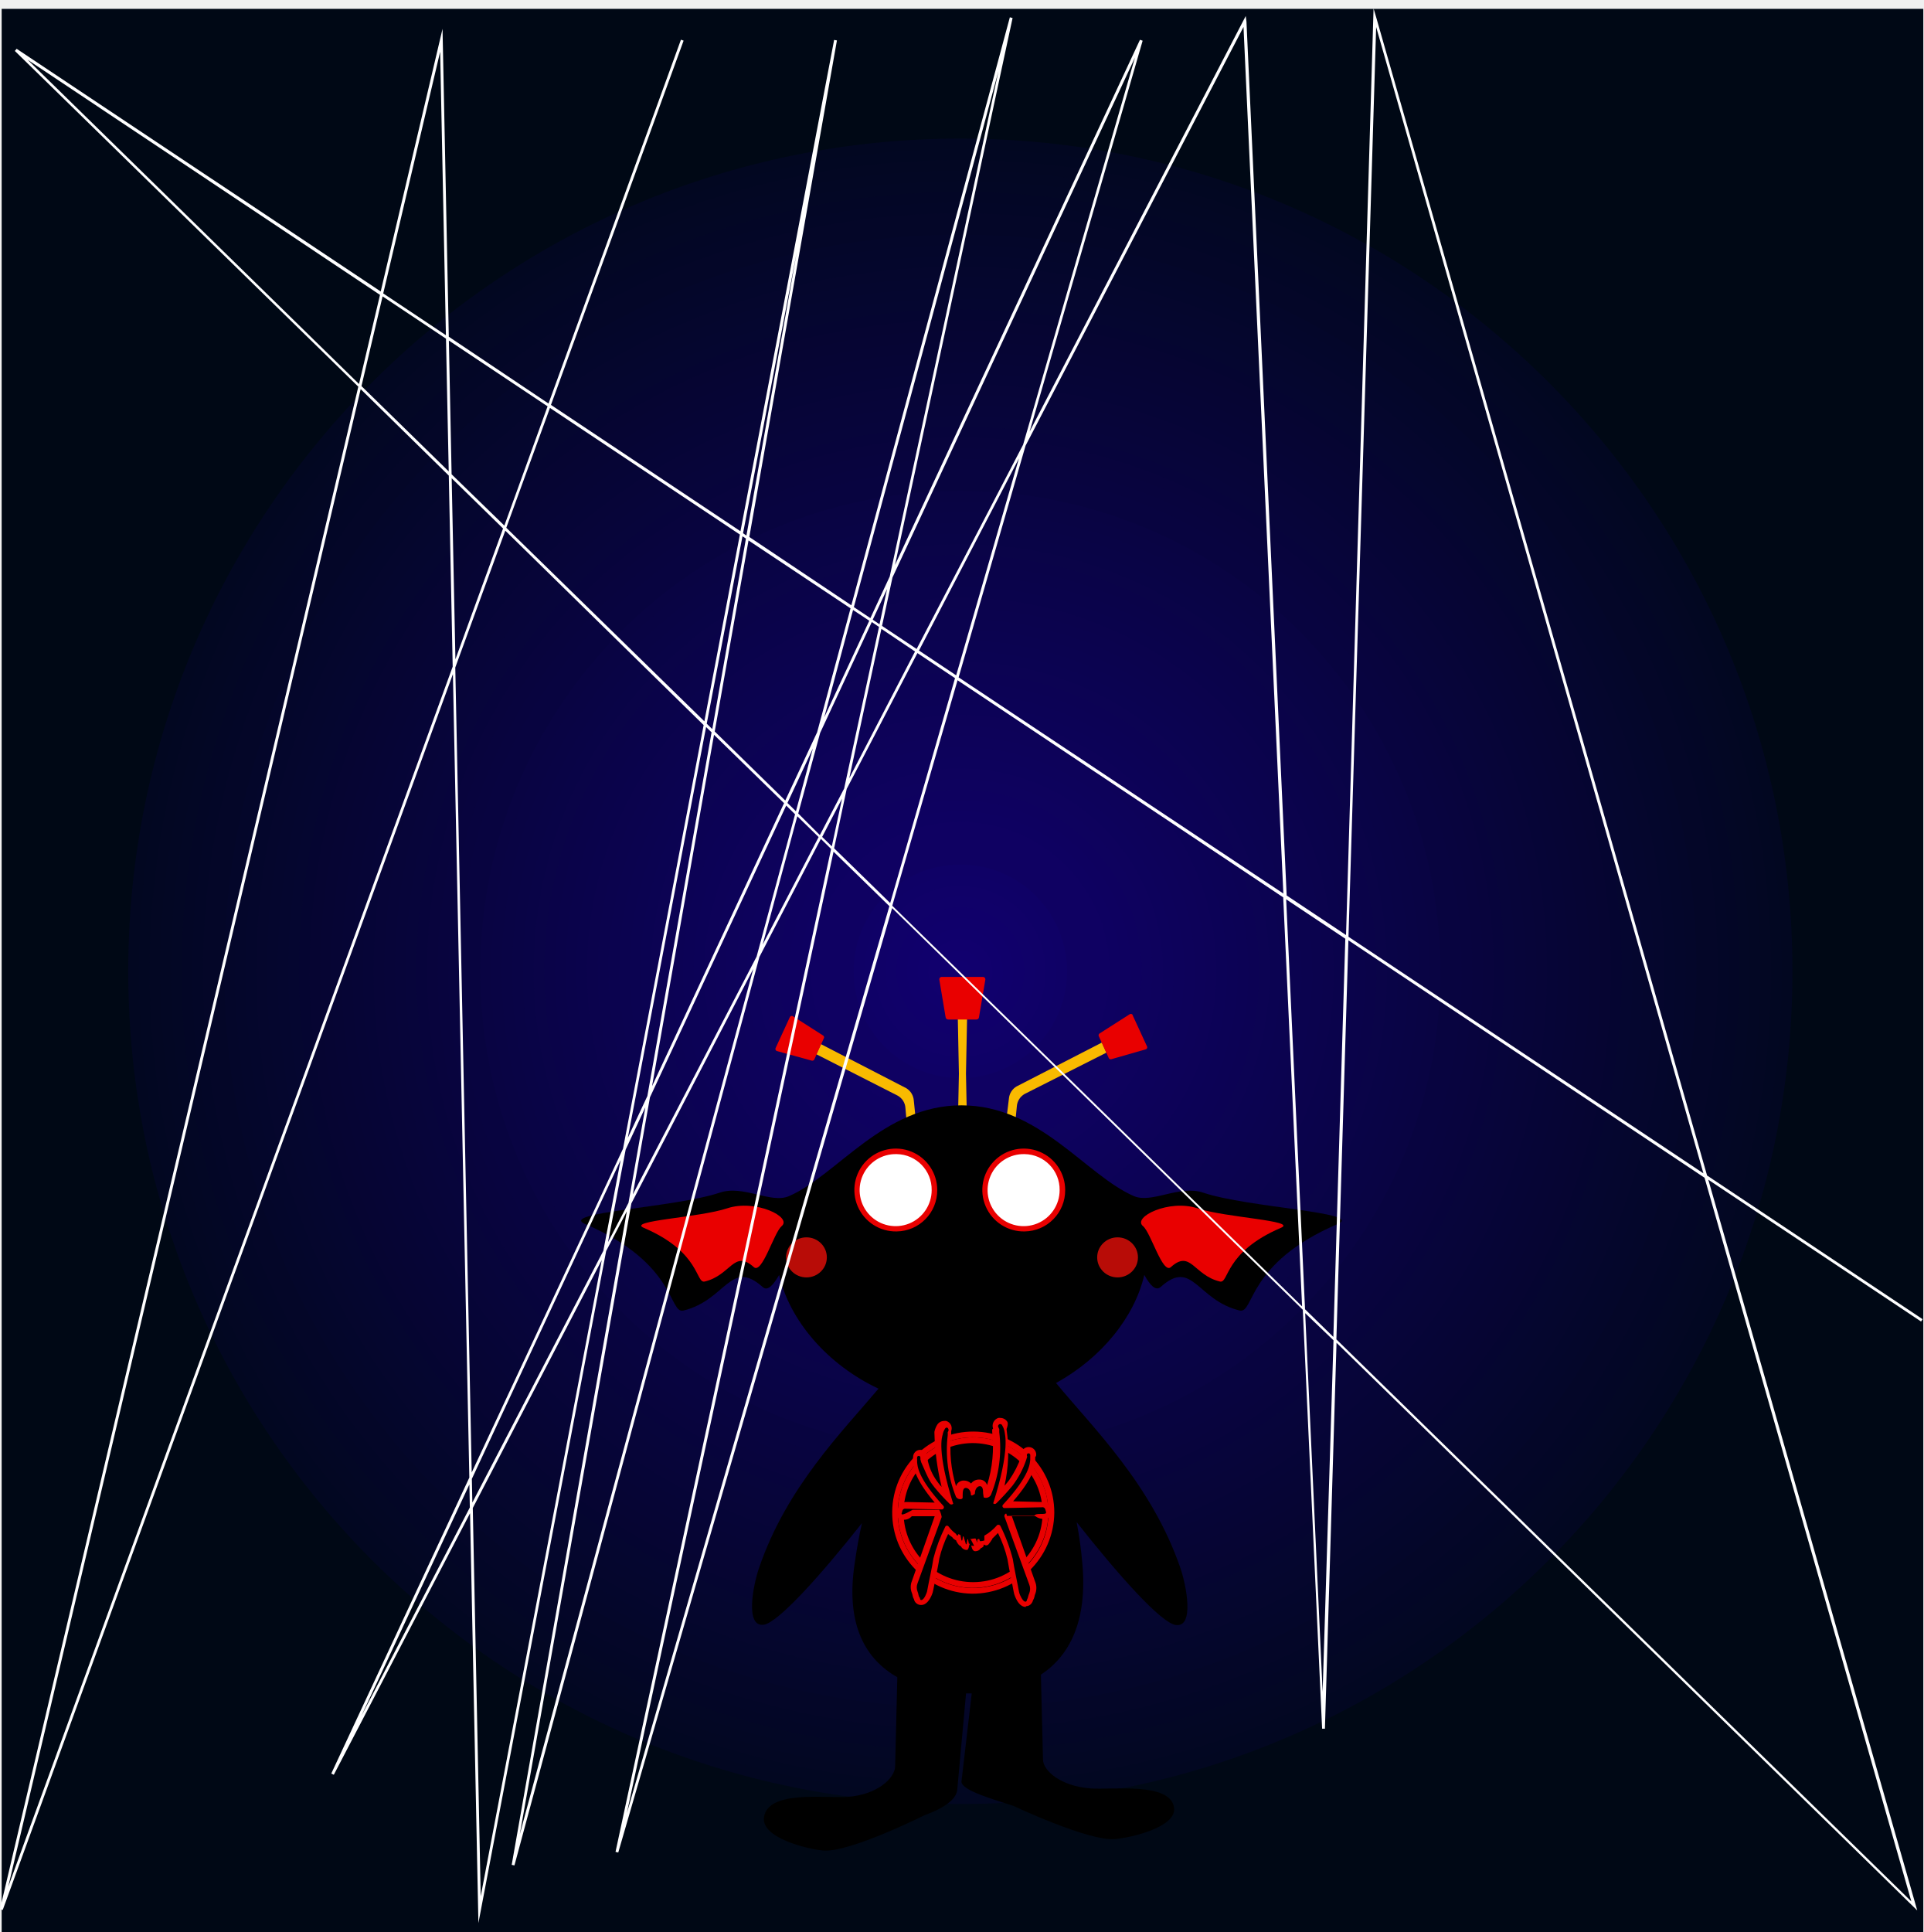
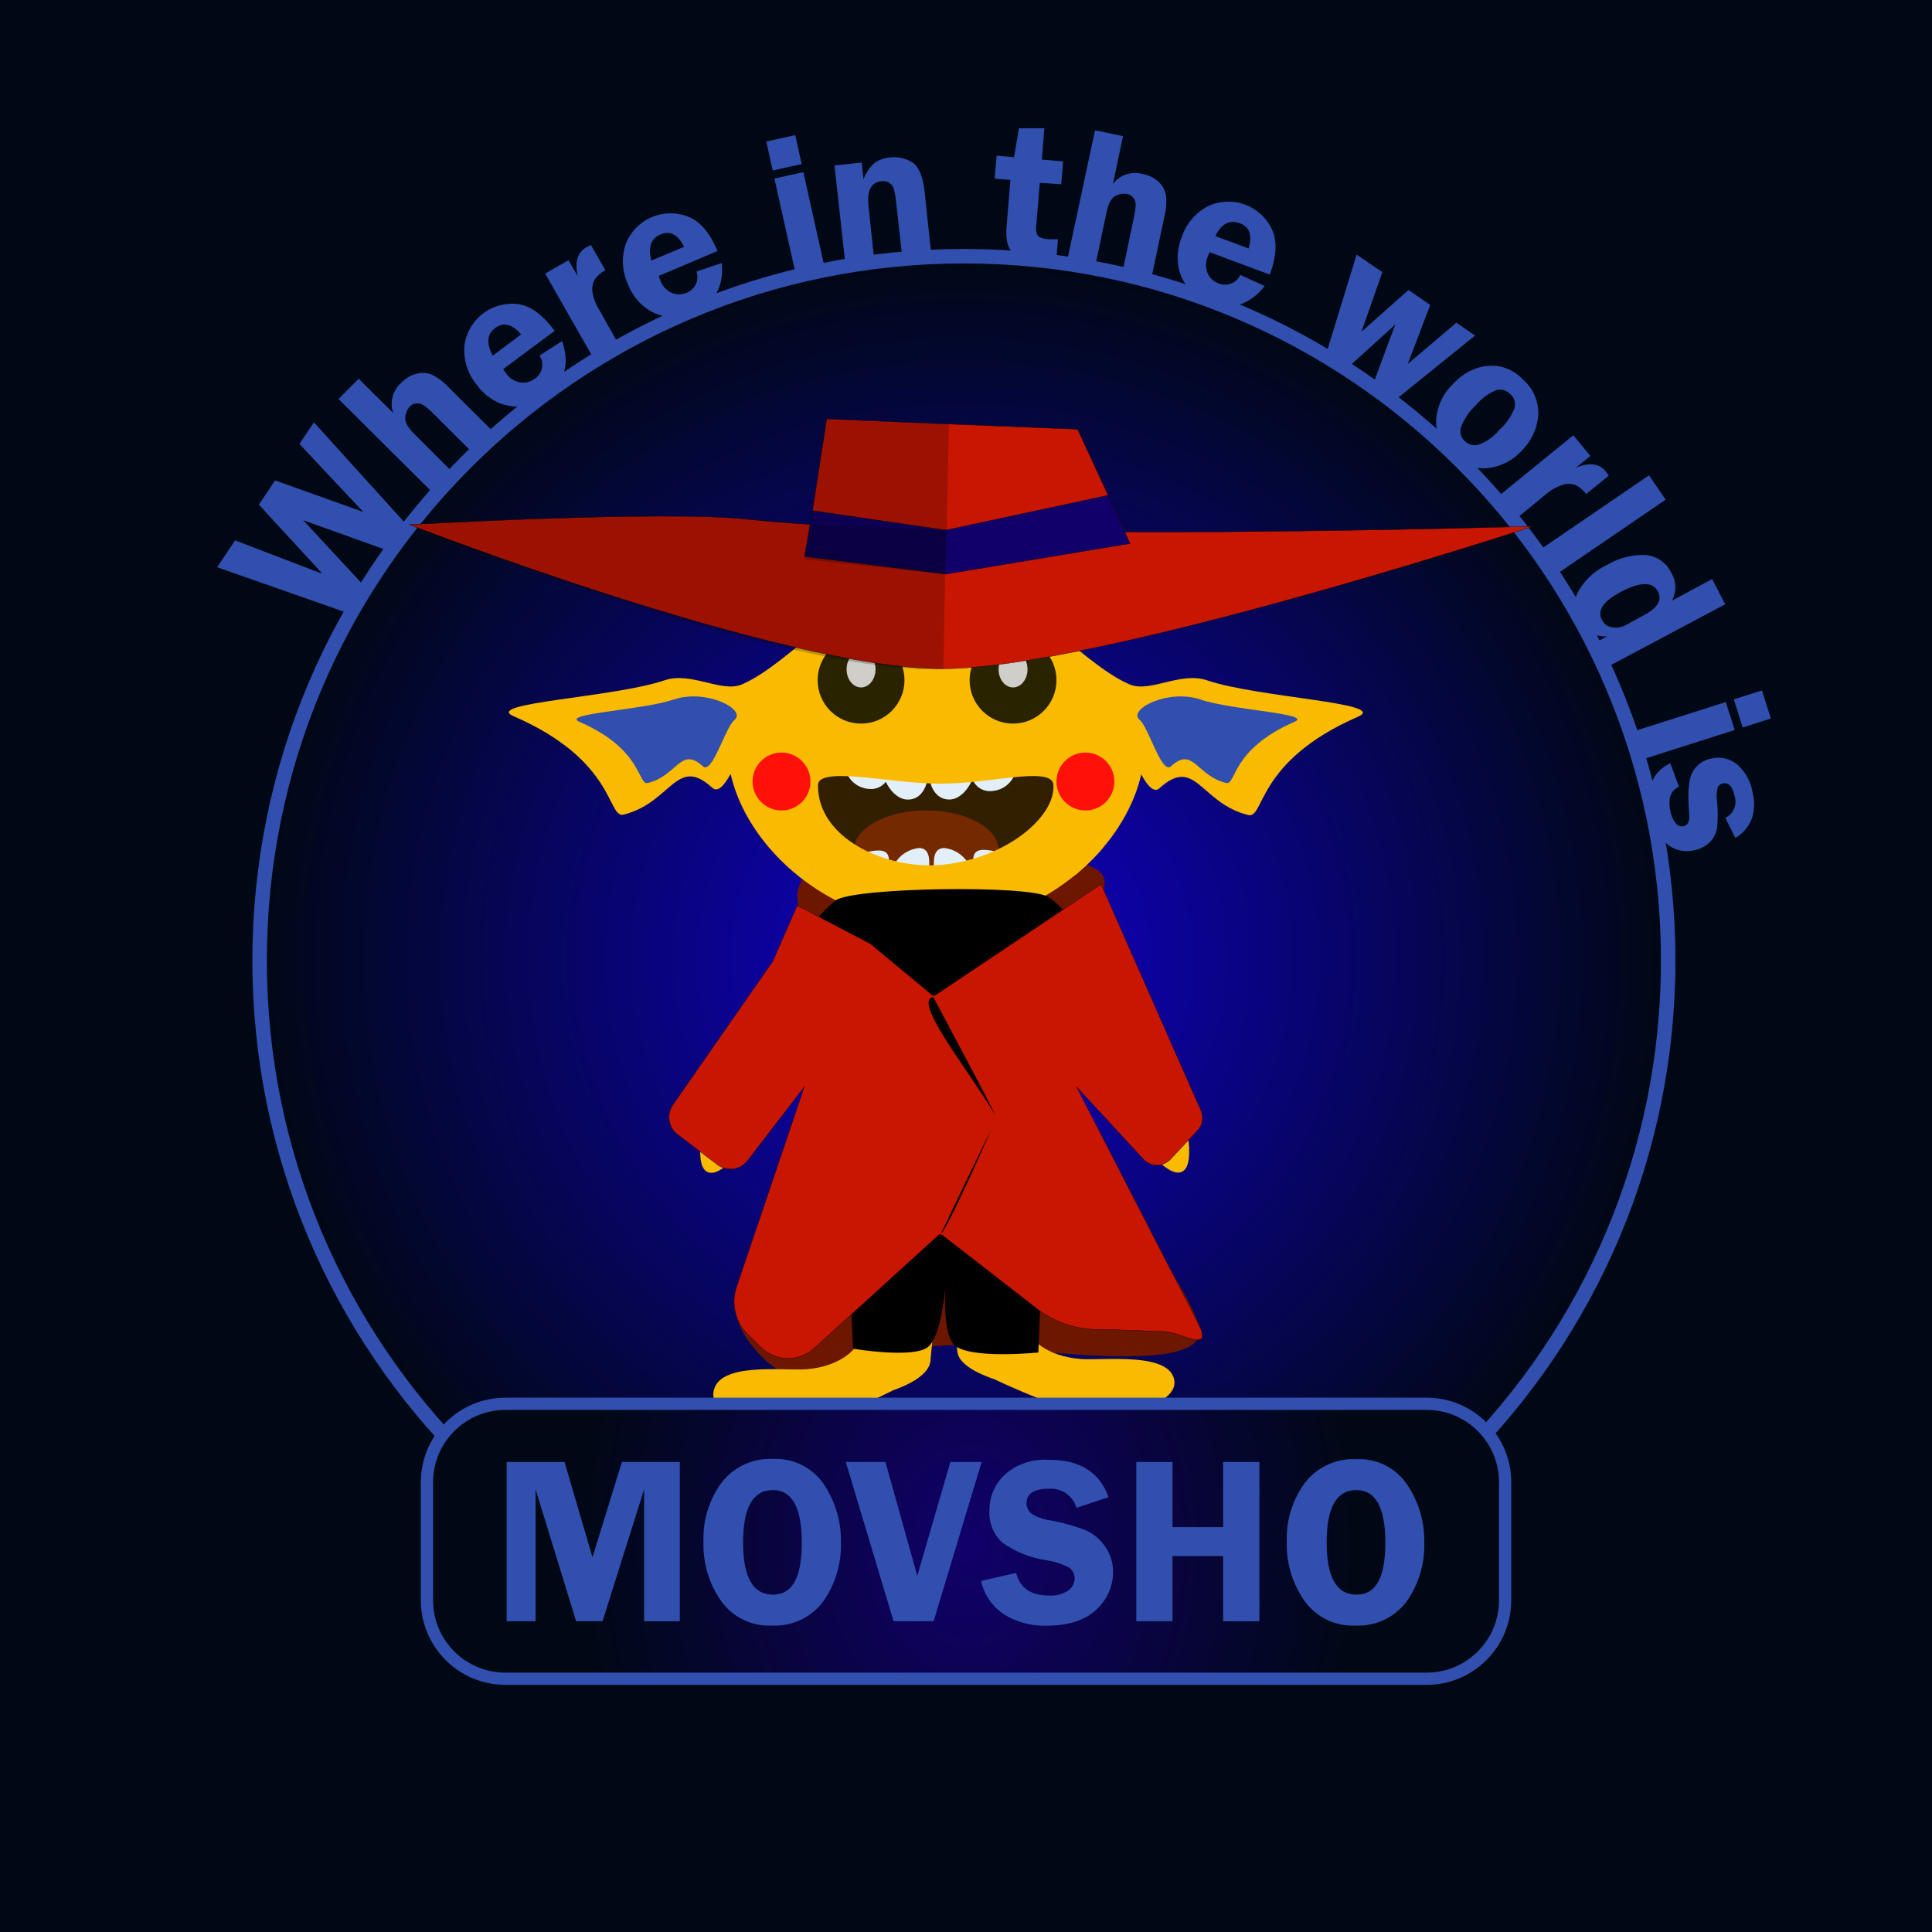
- <svg xmlns="http://www.w3.org/2000/svg" width="266.94" height="268.11" viewBox="0 0 266.94 268.11">
+ <svg xmlns="http://www.w3.org/2000/svg" width="266.94" height="266.94" viewBox="0 0 266.94 266.94">
  <defs>
-     <clipPath id="a">
-       <rect x="0.23" y="1.23" width="266.71" height="266.88" fill="none" />
+     <radialGradient id="a" cx="133.18" cy="132.71" r="97.11" gradientTransform="translate(-0.27 -0.27)" gradientUnits="userSpaceOnUse">
+       <stop offset="0" stop-color="#1100cd" />
+       <stop offset="1" stop-color="#000815" />
+     </radialGradient>
+     <clipPath id="b">
+       <path d="M166.78,94c-3.72-1.26-7.92,1.79-10.74.55-7.49-3.29-14.62-14.29-26.75-14.29s-19.26,11-26.75,14.29c-2.83,1.24-7-1.81-10.74-.55-7,2.38-25.1,3.1-20.85,4.95,14.23,6.18,12.93,14.17,15.22,13.6,6.62-1.65,7.28-8.24,12.24-3.71.77.7,1.64-.29,2.54-1.9,1.61,7.13,7.46,14.09,15.41,17.9-5.61,6.74-14.26,15.54-18.53,28.27-.87,2.57-2.23,9.31.7,8.92,2.29-.3,8.81-7.73,15.25-16-.44,2-.81,4.14-1.14,6.3-1.47,9.7,1.71,15.15,6.6,18-.09,3.84-.26,11-.32,14,0,1.88-2.78,4.48-7.44,4.85-3.27.26-12.35-1.08-12.91,3.21-.43,3.27,6.65,5,9.14,5.23,4.06.39,15.77-5.56,15.77-5.56,3.1-1.09,4.93-2.53,5.07-4L130,172.84h.88l1.4,13.93c.14,1.39,2,2.75,5.07,3.78,0,0,11.71,5.6,15.76,5.22,2.49-.23,9.57-1.87,9.15-5-.56-4-9.64-2.77-12.91-3-4.66-.34-7.39-2.79-7.43-4.57-.07-2.83-.23-9.79-.31-13.37,4.42-3,7.23-8.39,6.42-17.52a62.8,62.8,0,0,0-.91-6.5c6.49,8.34,13.1,15.89,15.4,16.19,2.94.39,1.57-6.35.71-8.92C158.79,139.85,149.52,130.85,144,124c7.06-3.94,12.18-10.39,13.68-17,.89,1.61,1.77,2.6,2.53,1.9,5-4.53,5.63,2.06,12.24,3.71,2.3.57,1-7.42,15.22-13.6C191.87,97.11,173.79,96.39,166.78,94Z" fill="#f9ba00" />
    </clipPath>
+     <clipPath id="c">
+       <path d="M146.08,108.52c.21,4.88-7.18,10.77-16.11,11.51-7.69.63-17.48-3.71-17.48-11.51,0-3.59,9.77-.77,17.48-.77S145.92,104.93,146.08,108.52Z" fill="#321f00" stroke="#f9ba00" stroke-miterlimit="10" stroke-width="1.05" />
+     </clipPath>
+     <radialGradient id="d" cx="128.37" cy="219.04" r="55.03" gradientTransform="translate(8.15 -58.03) scale(0.98 1.24)" gradientUnits="userSpaceOnUse">
+       <stop offset="0" stop-color="#11006a" />
+       <stop offset="1" stop-color="#000815" />
+     </radialGradient>
  </defs>
-   <g clip-path="url(#a)">
-     <rect x="0.23" width="266.71" height="268.11" fill="#000815" />
-     <ellipse cx="133.29" cy="134.79" rx="115.49" ry="115.56" fill="#020721" />
-     <ellipse cx="133.29" cy="134.79" rx="114.01" ry="114.08" fill="#020722" />
-     <ellipse cx="133.29" cy="134.79" rx="112.53" ry="112.59" fill="#030723" />
-     <ellipse cx="133.29" cy="134.79" rx="111.05" ry="111.11" fill="#030724" />
-     <ellipse cx="133.29" cy="134.79" rx="109.56" ry="109.63" fill="#030725" />
-     <ellipse cx="133.29" cy="134.79" rx="108.08" ry="108.15" fill="#030626" />
-     <ellipse cx="133.29" cy="134.79" rx="106.6" ry="106.67" fill="#030627" />
-     <ellipse cx="133.29" cy="134.79" rx="105.12" ry="105.19" fill="#040628" />
-     <ellipse cx="133.29" cy="134.79" rx="102.16" ry="102.22" fill="#04062a" />
-     <ellipse cx="133.29" cy="134.79" rx="100.68" ry="100.74" fill="#04062b" />
-     <ellipse cx="133.29" cy="134.79" rx="99.2" ry="99.26" fill="#04062c" />
-     <ellipse cx="133.29" cy="134.79" rx="97.72" ry="97.78" fill="#05062d" />
-     <ellipse cx="133.29" cy="134.79" rx="96.24" ry="96.3" fill="#05062e" />
-     <ellipse cx="133.29" cy="134.79" rx="94.76" ry="94.82" fill="#05062f" />
-     <ellipse cx="133.29" cy="134.79" rx="93.28" ry="93.33" fill="#050630" />
-     <ellipse cx="133.29" cy="134.79" rx="91.8" ry="91.85" fill="#050531" />
-     <ellipse cx="133.29" cy="134.79" rx="90.32" ry="90.37" fill="#060532" />
-     <ellipse cx="133.29" cy="134.79" rx="88.84" ry="88.89" fill="#060533" />
-     <ellipse cx="133.29" cy="134.79" rx="87.36" ry="87.41" fill="#060534" />
-     <ellipse cx="133.29" cy="134.79" rx="85.87" ry="85.93" fill="#060535" />
-     <ellipse cx="133.29" cy="134.79" rx="84.39" ry="84.45" fill="#060536" />
-     <ellipse cx="133.29" cy="134.79" rx="82.91" ry="82.96" fill="#060537" />
-     <ellipse cx="133.29" cy="134.79" rx="81.43" ry="81.48" fill="#070538" />
-     <ellipse cx="133.29" cy="134.79" rx="79.95" ry="80" fill="#070539" />
-     <ellipse cx="133.29" cy="134.79" rx="78.47" ry="78.52" fill="#07053a" />
-     <ellipse cx="133.29" cy="134.79" rx="76.99" ry="77.04" fill="#07053b" />
-     <ellipse cx="133.29" cy="134.79" rx="75.51" ry="75.56" fill="#07043c" />
-     <ellipse cx="133.29" cy="134.79" rx="74.03" ry="74.08" fill="#08043d" />
-     <ellipse cx="133.29" cy="134.79" rx="72.55" ry="72.59" fill="#08043e" />
-     <ellipse cx="133.29" cy="134.79" rx="71.07" ry="71.11" fill="#08043f" />
-     <ellipse cx="133.29" cy="134.79" rx="69.59" ry="69.63" fill="#080440" />
-     <ellipse cx="133.29" cy="134.79" rx="66.63" ry="66.67" fill="#090443" />
-     <ellipse cx="133.29" cy="134.79" rx="65.15" ry="65.19" fill="#090444" />
-     <ellipse cx="133.29" cy="134.79" rx="63.67" ry="63.7" fill="#090445" />
-     <ellipse cx="133.29" cy="134.79" rx="62.19" ry="62.22" fill="#090446" />
-     <ellipse cx="133.29" cy="134.79" rx="60.7" ry="60.74" fill="#090447" />
-     <ellipse cx="133.29" cy="134.79" rx="59.22" ry="59.26" fill="#0a0448" />
-     <ellipse cx="133.29" cy="134.79" rx="57.74" ry="57.78" fill="#0a0349" />
-     <ellipse cx="133.29" cy="134.79" rx="56.26" ry="56.3" fill="#0a034a" />
-     <ellipse cx="133.29" cy="134.79" rx="54.78" ry="54.82" fill="#0a034b" />
-     <ellipse cx="133.29" cy="134.79" rx="53.3" ry="53.33" fill="#0a034c" />
-     <ellipse cx="133.29" cy="134.79" rx="51.82" ry="51.85" fill="#0b034d" />
-     <ellipse cx="133.29" cy="134.79" rx="50.34" ry="50.37" fill="#0b034e" />
-     <ellipse cx="133.29" cy="134.79" rx="48.86" ry="48.89" fill="#0b034f" />
-     <ellipse cx="133.29" cy="134.79" rx="47.38" ry="47.41" fill="#0b0350" />
-     <ellipse cx="133.29" cy="134.79" rx="45.9" ry="45.93" fill="#0b0351" />
-     <ellipse cx="133.29" cy="134.79" rx="44.42" ry="44.45" fill="#0b0352" />
-     <ellipse cx="133.29" cy="134.79" rx="42.94" ry="42.96" fill="#0c0353" />
-     <ellipse cx="133.29" cy="134.79" rx="41.46" ry="41.48" fill="#0c0254" />
-     <ellipse cx="133.29" cy="134.79" rx="39.98" ry="40" fill="#0c0255" />
-     <ellipse cx="133.29" cy="134.79" rx="38.5" ry="38.52" fill="#0c0256" />
-     <ellipse cx="133.29" cy="134.79" rx="37.02" ry="37.04" fill="#0c0257" />
-     <ellipse cx="133.29" cy="134.79" rx="35.53" ry="35.56" fill="#0d0258" />
-     <ellipse cx="133.29" cy="134.79" rx="34.05" ry="34.07" fill="#0d0259" />
-     <ellipse cx="133.29" cy="134.79" rx="32.57" ry="32.59" fill="#0d025a" />
-     <ellipse cx="133.29" cy="134.79" rx="31.09" ry="31.11" fill="#0d025b" />
-     <ellipse cx="133.29" cy="134.79" rx="29.61" ry="29.63" fill="#0d025c" />
-     <ellipse cx="133.29" cy="134.79" rx="28.13" ry="28.15" fill="#0e025d" />
-     <ellipse cx="133.29" cy="134.79" rx="26.65" ry="26.67" fill="#0e025e" />
-     <ellipse cx="133.29" cy="134.79" rx="25.17" ry="25.19" fill="#0e015f" />
-     <ellipse cx="133.29" cy="134.79" rx="23.69" ry="23.7" fill="#0e0160" />
-     <ellipse cx="133.29" cy="134.79" rx="22.21" ry="22.22" fill="#0e0161" />
-     <ellipse cx="133.29" cy="134.79" rx="20.73" ry="20.74" fill="#0f0162" />
-     <ellipse cx="133.29" cy="134.79" rx="14.81" ry="14.82" fill="#0f0166" />
-     <ellipse cx="133.29" cy="134.79" rx="13.33" ry="13.33" fill="#0f0167" />
-     <ellipse cx="133.29" cy="134.79" rx="11.84" ry="11.85" fill="#100168" />
-     <ellipse cx="133.29" cy="134.79" rx="10.36" ry="10.37" fill="#100169" />
-     <ellipse cx="133.29" cy="134.79" rx="8.88" ry="8.89" fill="#10006a" />
-     <ellipse cx="133.29" cy="134.79" rx="7.4" ry="7.41" fill="#10006b" />
-     <circle cx="133.29" cy="134.79" r="5.92" fill="#10006c" />
-     <circle cx="133.29" cy="134.79" r="4.44" fill="#11006d" />
-     <circle cx="133.29" cy="134.79" r="2.96" fill="#11006e" />
-     <circle cx="133.29" cy="134.79" r="1.48" fill="#11006f" />
+   <rect width="266.94" height="266.94" fill="#f7f7f7" />
+   <rect width="266.94" height="266.94" fill="#000815" />
+   <circle cx="133.18" cy="132.71" r="97.31" stroke="#314fae" stroke-miterlimit="10" stroke-width="2" fill="url(#a)" />
+   <path d="M43.37,58.35,56.28,72.61,53.9,76.18l-12-4.3,8.62,9.31-2.37,3.55L30,78.37l2.48-3.71,10.9,4.18.58.21.56.19-8.75-9.51L38,66.37,50.2,70.74c-.16-.18-.44-.48-.83-.88l-8-8.52Z" fill="#314fae" />
+   <path d="M49.56,52.33l4.77,4.74a3.87,3.87,0,0,1,1.1-4.17,4.42,4.42,0,0,1,2.11-1.26,3.36,3.36,0,0,1,2.09.11,7.69,7.69,0,0,1,2.28,1.69l6.46,6.43L65.5,62.76,60,57.27A10.21,10.21,0,0,0,58.54,56a1.53,1.53,0,0,0-1-.26,1.38,1.38,0,0,0-.93.44A2.41,2.41,0,0,0,56,57.67c-.08.64.35,1.41,1.27,2.32l5.52,5.5L60,68.29,46.77,55.13Z" fill="#314fae" />
+   <path d="M76.64,45.71,69.52,51l.37.53a2.93,2.93,0,0,0,2,1.31,2.61,2.61,0,0,0,2-.52,2.31,2.31,0,0,0,.66-3.2l3.12-2q1.62,4.76-2.17,7.59a6.91,6.91,0,0,1-3.3,1.43,6.61,6.61,0,0,1-3.35-.51,7.42,7.42,0,0,1-3-2.49,7.52,7.52,0,0,1-1.68-5.39,6.64,6.64,0,0,1,7.46-5.73Q74.19,42.41,76.64,45.71Zm-8.55,3.43L72,46.2q-1.86-2.16-3.58-.88T68.09,49.14Z" fill="#314fae" />
+   <path d="M85.6,47.8l-3.43,2-6.85-12,3.23-1.85,1.28,2.23c-.45-1.94-.06-3.27,1.16-4q.27-.15.66-.33l2,3.49a4,4,0,0,0-1.49,1.29,2.81,2.81,0,0,0-.3,1.75,6.76,6.76,0,0,0,1,2.54Z" fill="#314fae" />
+   <path d="M99.14,34.68,91,38.13c.08.23.16.43.23.59a2.9,2.9,0,0,0,1.59,1.75,2.65,2.65,0,0,0,2,0,2.32,2.32,0,0,0,1.41-2.95l3.5-1.18q.44,5-3.92,6.84a7.05,7.05,0,0,1-3.55.6,6.55,6.55,0,0,1-3.13-1.3,7.34,7.34,0,0,1-2.34-3.14,7.52,7.52,0,0,1-.33-5.63,6.64,6.64,0,0,1,8.61-3.78Q97.54,30.89,99.14,34.68ZM90,36l4.52-1.9q-1.28-2.55-3.26-1.71T90,36Z" fill="#314fae" />
+   <path d="M109.88,18.67l.88,4-4,.88-.88-4ZM111,23.78l3,13.48-4,.88-3-13.47Z" fill="#314fae" />
+   <path d="M128.69,35.31l-4,.44L123.82,28a11,11,0,0,0-.31-1.9,1.57,1.57,0,0,0-1.72-1.07c-1.43.15-2,1.28-1.8,3.38l.82,7.71-4,.43L115.3,22.86l3.76-.4.25,2.32a5.32,5.32,0,0,1,1.62-2.33,4.14,4.14,0,0,1,1.92-.68,4.68,4.68,0,0,1,3.27.71c.87.62,1.41,2,1.63,4Z" fill="#314fae" />
+   <path d="M143.67,25.26l-.49,5.82a2.28,2.28,0,0,0,.21,1.48c.19.26.69.43,1.5.5.37,0,.8,0,1.29,0l-.25,3a18.28,18.28,0,0,1-2.57.09,5.37,5.37,0,0,1-3.52-1.28c-.65-.71-.91-1.91-.76-3.61l.53-6.4-2.18-.19.27-3.16,2.41.21.67-4,3.52,0-.36,4.33,2.95.25-.26,3.16Z" fill="#314fae" />
+   <path d="M155.16,18.81l-1.38,6.58a3.87,3.87,0,0,1,4.1-1.35,4.44,4.44,0,0,1,2.21,1.09,3.36,3.36,0,0,1,1,1.81,7.65,7.65,0,0,1-.18,2.83l-1.88,8.92-4-.83,1.6-7.63a11.25,11.25,0,0,0,.29-1.89,1.64,1.64,0,0,0-.31-1,1.42,1.42,0,0,0-.88-.54,2.51,2.51,0,0,0-1.61.27c-.57.29-1,1.07-1.25,2.34l-1.6,7.62-3.87-.81L151.3,18Z" fill="#314fae" />
+   <path d="M175.44,37.94l-8.33-3.1-.24.6a3,3,0,0,0,0,2.36,2.64,2.64,0,0,0,1.5,1.36,2.32,2.32,0,0,0,3-1.18l3.37,1.54q-3.12,3.94-7.55,2.3a7,7,0,0,1-3-2,6.54,6.54,0,0,1-1.39-3.09,7.46,7.46,0,0,1,.45-3.89,7.5,7.5,0,0,1,3.61-4.33,6.65,6.65,0,0,1,8.87,3.15C176.49,33.27,176.39,35.37,175.44,37.94Zm-7.52-5.32,4.6,1.71q.81-2.73-1.2-3.48C169.89,30.32,168.75,30.91,167.92,32.62Z" fill="#314fae" />
+   <path d="M203.81,46.36l-11.22,9.06-3-2,3.19-8.58L186,51,183.2,49l4.24-13.82L191,37.6l-2.89,8.24,6.5-5.78,3,2.08-3.11,8.15,6.72-5.7Z" fill="#314fae" />
+   <path d="M210.43,52.44a6.16,6.16,0,0,1,2.11,4.9,7.71,7.71,0,0,1-2.31,4.95,7.36,7.36,0,0,1-4.87,2.4,6.23,6.23,0,0,1-4.93-1.92,6,6,0,0,1-2-4.73,7.59,7.59,0,0,1,2.34-5,7.92,7.92,0,0,1,3.17-2.14,6.63,6.63,0,0,1,3.3-.27A6.19,6.19,0,0,1,210.43,52.44Zm-1.77,2a2,2,0,0,0-1.88-.56,7.34,7.34,0,0,0-2.9,2.15,8.05,8.05,0,0,0-2,2.92,1.85,1.85,0,0,0,.51,2,2,2,0,0,0,1.84.51,6.46,6.46,0,0,0,2.87-2,8,8,0,0,0,2.15-3.05A1.88,1.88,0,0,0,208.66,54.43Z" fill="#314fae" />
+   <path d="M209.17,71.92l-2.49-3.07,10.7-8.71L219.74,63l-2,1.62q2.76-1.14,4.1.5c.13.16.27.36.44.6l-3.12,2.54A4,4,0,0,0,217.65,67a2.72,2.72,0,0,0-1.77,0,6.67,6.67,0,0,0-2.35,1.35Z" fill="#314fae" />
+   <path d="M212.43,76.2l15.41-10.53,2.3,3.37L214.73,79.56Z" fill="#314fae" />
+   <path d="M238.37,83.49,221.9,92.25l-1.77-3.32,1.91-1a4.25,4.25,0,0,1-3.95-2.21,4.19,4.19,0,0,1,0-4.06,8.86,8.86,0,0,1,3.94-3.6,9.57,9.57,0,0,1,5.38-1.37,4.34,4.34,0,0,1,3.52,2.47A3.87,3.87,0,0,1,231,83l5.57-3ZM227.13,85q2.87-1.53,1.94-3.28c-.74-1.38-2.46-1.36-5.16.08-2.41,1.28-3.26,2.57-2.57,3.87a1.91,1.91,0,0,0,1.35,1,3.09,3.09,0,0,0,2.16-.42Z" fill="#314fae" />
+   <path d="M239.68,100.86l-13.16,4.2-1.23-3.88L238.44,97Zm5-1.59-3.89,1.24-1.23-3.88,3.88-1.24Z" fill="#314fae" />
+   <path d="M239.77,115.78,238.39,113a2.48,2.48,0,0,0,1.28-3c-.28-1.34-.83-1.92-1.64-1.75a1,1,0,0,0-.7.53,4.86,4.86,0,0,0-.08,2,18.17,18.17,0,0,1,0,3.57,3.62,3.62,0,0,1-1,2,4.21,4.21,0,0,1-2.21,1.14,4.29,4.29,0,0,1-3.73-.88,6.94,6.94,0,0,1-2.24-4.16q-1.08-5.16,2.71-7l1.2,3.25c-1.16.53-1.55,1.66-1.19,3.38a3.63,3.63,0,0,0,.7,1.6,1.11,1.11,0,0,0,1.1.48c.63-.13.89-.71.8-1.75q-.36-4.2.44-5.71a3.7,3.7,0,0,1,2.69-1.91,4.07,4.07,0,0,1,3.5.83,6.49,6.49,0,0,1,2.14,3.94,6.3,6.3,0,0,1-.13,3.6A5.32,5.32,0,0,1,239.77,115.78Z" fill="#314fae" />
+   <path d="M147.77,145.84c0,12.83,14.95,28.46,17.84,37.14,2.61,7.81-25.45,2.89-33.76,2.89-7.17,0-13,2.9-23.15,3.86-1.42.14-8.89-6.08-6.75-11.57,6.75-17.37,13.51-17.37,14-34.25.32-11.4-8.73-18.23-4.82-22.66,1.71-2,29.26-4.66,37.13-2.41C158.38,121.73,147.77,123.34,147.77,145.84Z" fill="#6d1600" />
+   <path d="M166.78,94c-3.72-1.26-7.92,1.79-10.74.55-7.49-3.29-14.62-14.29-26.75-14.29s-19.26,11-26.75,14.29c-2.83,1.24-7-1.81-10.74-.55-7,2.38-25.1,3.1-20.85,4.95,14.23,6.18,12.93,14.17,15.22,13.6,6.62-1.65,7.28-8.24,12.24-3.71.77.7,1.64-.29,2.54-1.9,1.61,7.13,7.46,14.09,15.41,17.9-5.61,6.74-14.26,15.54-18.53,28.27-.87,2.57-2.23,9.31.7,8.92,2.29-.3,8.81-7.73,15.25-16-.44,2-.81,4.14-1.14,6.3-1.47,9.7,1.71,15.15,6.6,18-.09,3.84-.26,11-.32,14,0,1.88-2.78,4.48-7.44,4.85-3.27.26-12.35-1.08-12.91,3.21-.43,3.27,6.65,5,9.14,5.23,4.06.39,15.77-5.56,15.77-5.56,3.1-1.09,4.93-2.53,5.07-4L130,172.84h.88l1.4,13.93c.14,1.39,2,2.75,5.07,3.78,0,0,11.71,5.6,15.76,5.22,2.49-.23,9.57-1.87,9.15-5-.56-4-9.64-2.77-12.91-3-4.66-.34-7.39-2.79-7.43-4.57-.07-2.83-.23-9.79-.31-13.37,4.42-3,7.23-8.39,6.42-17.52a62.8,62.8,0,0,0-.91-6.5c6.49,8.34,13.1,15.89,15.4,16.19,2.94.39,1.57-6.35.71-8.92C158.79,139.85,149.52,130.85,144,124c7.06-3.94,12.18-10.39,13.68-17,.89,1.61,1.77,2.6,2.53,1.9,5-4.53,5.63,2.06,12.24,3.71,2.3.57,1-7.42,15.22-13.6C191.87,97.11,173.79,96.39,166.78,94Z" fill="#f9ba00" />
+   <g clip-path="url(#b)">
+     <path d="M126.62,83,150,168a1.5,1.5,0,0,0,2.94-.41L152.23,108c0-1.92-3.17-1.91-3.26,0l-2.6,54h3.26l2.9-65.17c.12-2.71-6.45-1.58-1.26,3.35l-2.22,58.12c-6.3,5.25.45,6.46.58,3.7l2.6-54H149l.74,58.65,3.2-.4-23.14-84c-.51-1.86-3.66-1.07-3.15.79Z" fill="#f9ba00" />
  </g>
-   <path d="M125.93,156.8l-.26-3a2.11,2.11,0,0,0-1.07-1.75l-11.3-5.75.62-1.41L125.76,151a2.18,2.18,0,0,1,1.07,1.73l.39,3.81Z" fill="#f9ba00" />
-   <polygon points="134.24 157.22 132.92 157.22 133.09 149 132.92 140.49 134.24 140.49 134.07 149 134.24 157.22" fill="#f9ba00" />
-   <path d="M140.8,156.9l.33-3.37a2.15,2.15,0,0,1,1.07-1.71l11.36-5.74-.63-1.4-11.84,6.09a2.18,2.18,0,0,0-1.06,1.68l-.5,4.1Z" fill="#f9ba00" />
-   <path d="M135.53,141.48h-3.92a.36.36,0,0,1-.36-.28l-.88-5.26a.33.33,0,0,1,.28-.37h5.76a.33.33,0,0,1,.35.31v.06l-.89,5.26A.35.35,0,0,1,135.53,141.48Z" fill="#e90000" />
-   <path d="M153.87,146.79l-1.37-3a.3.3,0,0,1,.11-.37l4.18-2.67a.3.3,0,0,1,.41.08l0,.05,2,4.34a.29.29,0,0,1-.15.39h0L154.21,147A.3.3,0,0,1,153.87,146.79Z" fill="#e90000" />
-   <path d="M113,147.07l1.35-3a.28.28,0,0,0-.11-.37l-4.18-2.67a.31.31,0,0,0-.42.09s0,0,0,0l-2,4.34a.31.31,0,0,0,.16.39h0l4.8,1.32A.34.34,0,0,0,113,147.07Z" fill="#e90000" />
-   <path d="M167,165.51c-3.33-1.12-7.11,1.55-9.62.48-6.7-2.9-13.08-12.6-23.94-12.6s-17.24,9.7-23.93,12.6c-2.54,1.1-6.32-1.6-9.62-.48-6.27,2.1-22.46,2.73-18.66,4.36,12.73,5.44,11.57,12.5,13.63,12,5.92-1.45,6.51-7.27,11-3.26.68.61,1.47-.27,2.28-1.68,1.43,6.28,6.67,12.44,13.79,15.78-5,5.94-12.78,13.7-16.58,24.88-.79,2.28-2,8.22.64,7.88,2-.27,7.89-6.83,13.64-14.1-.4,1.78-.73,3.64-1,5.55-1.32,8.55,1.52,13.35,5.91,15.83-.08,3.38-.23,9.72-.3,12.33,0,1.66-2.47,4-6.65,4.28-2.93.22-11-1-11.56,2.83-.38,2.88,6,4.4,8.19,4.61,3.63.35,14.1-4.9,14.1-4.9,2.78-1,4.42-2.23,4.54-3.53L134.08,235h.79l-1.43,12.28c.12,1.22,4.45,2.42,7.22,3.33,0,0,10.47,4.94,14.11,4.61,2.23-.21,8.56-1.65,8.18-4.37-.5-3.57-8.62-2.45-11.55-2.66-4.16-.3-6.61-2.45-6.64-4-.07-2.49-.21-8.62-.29-11.79,3.95-2.6,6.48-7.39,5.75-15.44a55.19,55.19,0,0,0-.79-5.73c5.8,7.35,11.71,14,13.77,14.28,2.63.34,1.42-5.6.64-7.88-4-11.66-12.28-19.63-17.27-25.71,6.32-3.47,10.91-9.17,12.25-15,.78,1.41,1.57,2.29,2.27,1.68,4.44-4,5,1.81,10.95,3.26,2.06.51.89-6.54,13.62-12C189.44,168.24,173.25,167.61,167,165.51Z" />
-   <path d="M104.62,175.84c-2.77-2.49-3.16,1.13-6.81,2-1.28.31-.55-4.07-8.46-7.45-2.37-1,7.69-1.41,11.59-2.71s9.08,1.22,7.54,2.48C107.39,171.1,105.78,176.87,104.62,175.84Z" fill="#e90000" />
-   <path d="M162.51,175.84c2.76-2.49,3.16,1.13,6.8,2,1.28.31.56-4.07,8.47-7.45,2.36-1-7.69-1.41-11.59-2.71s-9.09,1.22-7.54,2.48C159.75,171.1,161.36,176.87,162.51,175.84Z" fill="#e90000" />
-   <ellipse cx="124.45" cy="165.15" rx="5.25" ry="5.37" fill="#fff" />
-   <path d="M124.45,170.89a5.75,5.75,0,1,1,5.63-5.74A5.7,5.7,0,0,1,124.45,170.89Zm0-10.73a5,5,0,1,0,4.86,5A4.93,4.93,0,0,0,124.45,160.16Z" fill="#e90000" />
-   <ellipse cx="142.21" cy="165.15" rx="5.25" ry="5.37" fill="#fff" />
-   <path d="M142.21,170.89a5.75,5.75,0,1,1,5.63-5.74A5.7,5.7,0,0,1,142.21,170.89Zm0-10.73a5,5,0,1,0,4.86,5A4.93,4.93,0,0,0,142.21,160.16Z" fill="#e90000" />
-   <g opacity="0.72">
-     <ellipse cx="111.93" cy="174.49" rx="2.83" ry="2.78" fill="#ff110a" />
-     <ellipse cx="155.11" cy="174.49" rx="2.83" ry="2.78" fill="#ff110a" />
+   <path d="M97.12,105.88c-3.09-2.82-3.5,1.28-7.61,2.3-1.42.36-.62-4.6-9.45-8.45-2.64-1.14,8.59-1.59,13-3.07,4.52-1.54,10.15,1.38,8.42,2.82C100.2,100.5,98.41,107.06,97.12,105.88Z" fill="#314fae" />
+   <path d="M161.79,105.88c3.08-2.82,3.5,1.28,7.61,2.3,1.42.36.61-4.6,9.45-8.45,2.64-1.14-8.6-1.59-12.95-3.07-4.52-1.54-10.16,1.38-8.42,2.82C158.71,100.5,160.5,107.06,161.79,105.88Z" fill="#314fae" />
+   <path d="M145,151.61c0-9.83-6.38-23.23-14.49-23.23s-14.85,13.4-14.85,23.23,6.57,17.8,14.67,17.8S145,161.44,145,151.61Z" fill="#314fae" />
+   <path d="M146.08,108.52c.21,4.88-7.18,10.77-16.11,11.51-7.69.63-17.48-3.71-17.48-11.51,0-3.59,9.77-.77,17.48-.77S145.92,104.93,146.08,108.52Z" fill="#321f00" />
+   <g clip-path="url(#c)">
+     <ellipse cx="127.97" cy="117.47" rx="10" ry="5.5" fill="#742900" />
+     <path d="M122.91,106.44a2.55,2.55,0,0,1-2.77,2.57,3.62,3.62,0,0,1-3.41-3.12c0-1.14.53-1.51,2.54-1.51S122.91,105.31,122.91,106.44Z" fill="#e2eff9" />
+     <path d="M128.18,107.19c0,1.14-.73,3.29-2.74,3.29s-3.44-2.71-3.44-3.85.53-1.5,2.54-1.5S128.18,106.05,128.18,107.19Z" fill="#e2eff9" />
+     <path d="M140.78,119.9c0-1.14-2.88-2.48-4.89-2.48s-1.29,1.9-1.29,3,.53,1.51,2.54,1.51S140.78,121,140.78,119.9Z" fill="#e2eff9" />
+     <path d="M128.29,121.17c0-1.14.68-4-1.33-4a4.44,4.44,0,0,0-3.85,3.45c0,1.13.53,1.5,2.54,1.5S128.29,122.31,128.29,121.17Z" fill="#e2eff9" />
+     <path d="M129.13,121.17c0-1.14-.67-4,1.34-4a4.44,4.44,0,0,1,3.85,3.45c0,1.13-.53,1.5-2.54,1.5S129.13,122.31,129.13,121.17Z" fill="#e2eff9" />
+     <path d="M128.41,107.18c0,1.14.73,3.29,2.74,3.29s3.44-2.7,3.44-3.84-.53-1.51-2.54-1.51S128.41,106,128.41,107.18Z" fill="#e2eff9" />
+     <path d="M116.52,120c0-1.14,2.88-2.49,4.89-2.49s1.29,1.9,1.29,3-.53,1.51-2.54,1.51S116.52,121.16,116.52,120Z" fill="#e2eff9" />
+     <path d="M134.21,106.74A2.54,2.54,0,0,0,137,109.3a3.62,3.62,0,0,0,3.41-3.12c0-1.14-.53-1.51-2.54-1.51S134.21,105.6,134.21,106.74Z" fill="#e2eff9" />
  </g>
-   <path d="M134.91,221.16a11.25,11.25,0,1,1,11.42-11.25A11.35,11.35,0,0,1,134.91,221.16Zm0-21.7a10.46,10.46,0,1,0,10.61,10.45A10.54,10.54,0,0,0,134.91,199.46Z" fill="#e90000" />
-   <path d="M134.91,220.36a10.45,10.45,0,1,1,10.6-10.45A10.54,10.54,0,0,1,134.91,220.36Zm0-20.1a9.65,9.65,0,1,0,9.8,9.65A9.73,9.73,0,0,0,134.91,200.26Z" fill="#e90000" />
-   <path d="M142.39,223c-.79,0-1.22-.78-1.49-1.41a3,3,0,0,1-.21-.71c-.05-.3-.18-1-.31-1.63-.22-1.05-.46-2.24-.55-2.87a16.86,16.86,0,0,0-1.32-3.64c-.3.32-.79.78-.79.78v.06a6.33,6.33,0,0,1-.5.71.43.43,0,0,1-.63.06h-.05l-.06.28a1,1,0,0,1-.35.22.87.87,0,0,1-.74.42c-.24,0-.46-.1-.62-.92h-.23c-.12.71-.25.74-.38.74a.89.89,0,0,1-.79-.51c-.34-.08-.64-.72-.64-.72v-.07s-.46-.24-.56-.47a4,4,0,0,1-.58-.44,16.63,16.63,0,0,0-1.22,3.4c-.08.62-.33,1.78-.53,2.81-.14.66-.26,1.28-.31,1.56a3,3,0,0,1-.21.7c-.26.59-.71,1.38-1.47,1.38a1,1,0,0,1-1-.8,1.56,1.56,0,0,1-.2-.56,1,1,0,0,0-.07-.26,2.22,2.22,0,0,1,0-1.75l3.15-8.95h-3.18a1.4,1.4,0,0,1-1.1.49,1.1,1.1,0,0,1-.89-.36.91.91,0,0,1-.22-.77.59.59,0,0,1,.4-.5v-.06c-.1-.48.9-.77.9-.77H126l3.73.08c-2.8-3.31-2.94-4.92-3-5.55v-.43a1.27,1.27,0,0,1,0-.34,1,1,0,1,1,2,0h0s-.21.11,0,.17v.12a7.43,7.43,0,0,0,1.36,3.11l.18.25a4.93,4.93,0,0,0,.42.49,35,35,0,0,1-1-7.52v-.12a3,3,0,0,1,.4-1,1.14,1.14,0,0,1,.94-.51,1,1,0,0,1,.3,0,1.08,1.08,0,0,1,.69.63,1.16,1.16,0,0,1,0,.78.88.88,0,0,1,0,.15,1.82,1.82,0,0,1,0,.33,17.68,17.68,0,0,0,.67,7.16,1.1,1.1,0,0,1,1.09-.78,1.39,1.39,0,0,1,1,.41,1.35,1.35,0,0,1,1.1-.55,1.1,1.1,0,0,1,1.12.77,18,18,0,0,0,.71-7.39v-.34s.17-.09.11-.15a1.15,1.15,0,0,1,.74-1.44,1,1,0,0,1,.3,0,1.15,1.15,0,0,1,.94.52c.2.3-.09,1-.09,1v.11a21.43,21.43,0,0,1-.29,7.78c.27-.32.42-.48.48-.57a1.81,1.81,0,0,1,.19-.25,13.3,13.3,0,0,0,1.63-3.2.53.53,0,0,0,0-.12v-.18a1.05,1.05,0,0,1,2.1,0,.42.42,0,0,1-.14.34v.43c0,.66-.12,2.34-3.07,5.71l3.95.1h.1s1,.13,1,.64v.06a.72.72,0,0,1,.29.51.89.89,0,0,1-.21.78,1.2,1.2,0,0,1-.9.36,1.87,1.87,0,0,1-1.13-.38h-3.27l3.22,9.06a2.32,2.32,0,0,1,0,1.79.77.77,0,0,0-.07.26,1.73,1.73,0,0,1-.22.57,1.1,1.1,0,0,1-.53.7,1,1,0,0,1-.46.11Z" fill="#e90000" />
-   <path d="M145.19,209.87a3.47,3.47,0,0,0-.13-.46.39.39,0,0,0-.46-.24l-5.2.11a.28.28,0,0,1-.27-.28.31.31,0,0,1,.07-.18c3.8-4.09,3.73-5.77,3.79-6.26a2.94,2.94,0,0,0,0-.42.41.41,0,0,0,0-.18.25.25,0,0,0-.19-.28.25.25,0,0,0-.28.19.14.14,0,0,0,0,.09.34.34,0,0,0,.05.17c-.06.18-.1.36-.13.43a12.52,12.52,0,0,1-1.91,3.61,30.76,30.76,0,0,1-2.25,2.45.3.3,0,0,1-.43,0h0c2.42-7.63,1.58-9.66,1.58-9.93a2.71,2.71,0,0,0-.32-.86.3.3,0,1,0-.52.28h0a.44.44,0,0,0,.1.19,3.23,3.23,0,0,0,0,.44,17.35,17.35,0,0,1-1.16,8.72h0a.8.8,0,0,1-1,.34h0l-.08-.56c0-.53-.06-1-.44-1h0c-.38,0-.7.43-.7,1h0c0,.17-.31.24-.31.24H135c0,.08-.27.08-.25-.07v0c0-.51-.32-.93-.7-.93s-.44.47-.44,1l0,.37a.21.21,0,0,1-.14.16h0a.67.67,0,0,1-.79-.3h0a17.29,17.29,0,0,1-1.14-8.56,2.94,2.94,0,0,0,0-.42.4.4,0,0,0-.06-.61h0a.29.29,0,0,0-.33.16,2.35,2.35,0,0,0-.32.83c-.07.26-.84,2.23,1.47,9.57h0a.36.36,0,0,1-.51,0,27.19,27.19,0,0,1-2.06-2.24c-.59-.78-.7-.78-1.88-3.53a2.9,2.9,0,0,0-.11-.41.33.33,0,0,0,0-.17.23.23,0,1,0-.45-.12.24.24,0,0,0,0,.12.25.25,0,0,0,0,.17,2.81,2.81,0,0,0,0,.41c.06.48,0,2.11,3.65,6.07a.3.3,0,0,1-.23.49l-5-.1a.39.39,0,0,0-.45.23,3.81,3.81,0,0,0-.13.45c-.06.44,1.52-.53,1.52-.53h3.72a3.27,3.27,0,0,1,.33,1v0h0l-3.35,9.19a1.55,1.55,0,0,0,0,1.16c.14.3.12.64.25.77s.06.32.18.38c.29.15.64-.47.79-.88a1.78,1.78,0,0,0,.14-.5c.13-.78.71-3.38.84-4.37a22.09,22.09,0,0,1,1.64-4.39.26.26,0,0,1,.36-.13.24.24,0,0,1,.11.09,4.77,4.77,0,0,0,1.06,1.05V213c.15.09.23.12.27,0l0-.11.31.12.14.7c0,.11.11.11.13,0l.06-.42c0-.11.11-.13.13,0l.28.95c0,.1.11.09.12,0l.11-.6a.08.08,0,0,1,.09-.05.12.12,0,0,1,0,.05l.1.52c0,.12.13.11.13,0l0-.52c0-.1.08-.14.12-.07l.49.94c0,.07-.61-.08-.61-.08v-.83s.8-.17.83-.07l.21.56c0,.12,0-.07,0-.07v-.35s.26-.19.29-.07l.08.24c0,.11.62-.06.62-.06v-.47h-.38l.18.47c0,.11.2-.07.2-.07v-.6a6.65,6.65,0,0,0,1.67-1.35.31.31,0,0,1,.42-.13.29.29,0,0,1,.14.13,23,23,0,0,1,1.72,4.6c.13,1,.72,3.68.85,4.48a2.21,2.21,0,0,0,.15.5c.19.42.54,1.06.84.91.12-.06.13-.34.19-.39s.11-.45.26-.77a1.6,1.6,0,0,0,0-1.18l-3.44-9.42h0a.35.35,0,0,1,.21-.45s.08,0,.12.32h3.81C143.79,209.84,145.26,210.33,145.19,209.87Z" />
-   <path d="M66.4,266.87,65.24,210,46.33,246.29l-.35-.17,19.16-41.07L62.86,93.55.38,265.05,0,264.94,49.73,53.66,2.06,7.07l.25-.3L52.84,40.45,61.42,4l.87,42.73L76.13,56,94.51,5.51l.37.13L76.47,56.19l26.3,17.53,13-68.18.39.07L104,74.52,118.16,84l22-81.6.38.1-16.32,75.9,34-72.88.37.13L142.9,59.9l30-57.68L173,3l5.58,121.27,8.24,5.49L190.64,1.17,191,2.38l45.93,160.75,29.92,19.94-.22.32-29.53-19.68,29,101.41-.53-.52-80.07-78.26-1.61,53.56h-.39l-2.68-58.14-57-55.74L85.81,257.08l-.38-.09,29.92-139.18-1.42-1.4L105.4,132.8l-34,126.07-.38-.08L87,168.1l-2.87,5.51Zm119.08-81,79.8,78-28.7-100.43-49.43-32.95ZM65.62,209.27l1.1,53.88,16.8-88.29ZM50.06,54,1.14,261.84,62.83,92.51,62.29,66ZM87.63,167,72.15,254.53l32.4-120.07Zm28.06-48.81L87,251.62l36.44-125.87ZM65.15,206l-15,32.14,15.06-28.94Zm116-23.77,2.42,52.55L185.08,186Zm-115.66,23,.07,3.28,18.18-34.93,2.4-12.6Zm-2.3-112.6,2.28,111.71,21-44.93,11.19-58.79L70.13,73.64Zm117.94,89.06,3.93,3.84,1.66-55.26-8.21-5.47Zm-57.29-56,56.88,55.6-2.62-56.76-45.2-30.13Zm-37,33.84-2.45,12.84,2.84-5.45,2.34-13.26Zm3.37-7.25-2.38,13.47,17.18-33L110.35,113l-1.23-1.21ZM187.16,130l49.26,32.83L191,3.75ZM98,100.89l-10.86,57,2.71-5.79,8.91-50.47Zm1.1,1.08L90.5,150.73l18.32-39.27Zm11.56,11.3-4.8,17.8,7.76-14.91Zm5.11,4.45,7.78,7.6,9-31.21-5.22-3.48-9.81,18.84ZM133.05,94l45.07,30L172.59,3.74,142.34,61.85Zm-18.94,22.14,1.34,1.31,1.42-6.62Zm-3.32-3.25,3,3,3.37-6.46L122,87l-1-.68-7.17,15.39Zm-1.5-1.46,1.18,1.15,2.35-8.71ZM99.2,101.51l9.79,9.58,4.42-9.47,4.64-17.2L103.89,75Zm23.13-14.24L117.87,108,127,90.41ZM98.09,100.43l.77.75,4.67-26.44-.48-.32ZM70.27,73.24,97.76,100.1l4.93-25.92L76.33,56.61ZM118.4,84.65l-4,14.9,6.25-13.41Zm9.15,5.63,5.16,3.44,8.71-30.1ZM62.69,66.37l.52,25.12,6.61-18.15Zm59.73,20.49,4.8,3.2L142,61.71,157.52,8,123.87,80.14ZM121.13,86l.94.63,1.05-4.89Zm-2.62-1.75,2.29,1.53L123.49,80,138.58,9.86ZM103.13,74l.47.32,7-39.41ZM62.68,65.82,70,72.94l6-16.55L62.3,47.26ZM50.17,53.58,62.28,65.42,61.9,47l-8.8-5.87ZM3.83,8.29l46,45,2.91-12.37ZM53.19,40.72l8.7,5.8-.8-39.34Z" fill="#fff" />
+   <path d="M146.08,108.52c.21,4.88-7.18,10.77-16.11,11.51-7.69.63-17.48-3.71-17.48-11.51,0-3.59,9.77-.77,17.48-.77S145.92,104.93,146.08,108.52Z" fill="none" stroke="#f9ba00" stroke-miterlimit="10" stroke-width="1.05" />
+   <circle cx="118.97" cy="93.98" r="6" fill="#2a2300" />
+   <ellipse cx="118.97" cy="92.48" rx="2" ry="2.5" fill="#e9e9e9" opacity="0.86" />
+   <circle cx="139.97" cy="93.98" r="6" fill="#2a2300" />
+   <ellipse cx="139.97" cy="92.48" rx="2" ry="2.5" fill="#e9e9e9" opacity="0.86" />
+   <circle cx="107.98" cy="107.98" r="4" fill="#ff110a" />
+   <circle cx="149.97" cy="107.98" r="4" fill="#ff110a" />
+   <path d="M117.87,186.35s8.35,1.4,10.35-.24c2.34-1.92,2.67-11.81,2.67-11.81s-1.17,9.61,1,11.57,11.58,1,11.58,1l.82-20.4-27.44-1Z" />
+   <path d="M148.73,152.42c0,16.24-8.95,18-18.81,18s-16.88-1.78-16.88-18-6.75-20.39,2.42-28c2.16-1.8,26.87-2.2,29.41-.47C152.59,129.18,148.73,140.85,148.73,152.42Z" />
+   <path d="M120.28,130.41l-10.13-5.3-3.38,7.71L93,152.62a3,3,0,0,0,.65,4.15l5.42,4.12a3,3,0,0,0,4.24-.56l7.81-10.15-9.35,27.63a6.31,6.31,0,0,0,1.51,6.5l1.82,1.81a5.35,5.35,0,0,0,7.38.18l17.44-15.86,13.3,10.34a13.78,13.78,0,0,0,9.21,2.89l8.18.3c2.23-.12,7.12,3.24,5-1l-16.85-32.79,9.24,10a2.54,2.54,0,0,0,3.72,0l3.75-4a2.53,2.53,0,0,0,.46-2.75l-13.79-31.27L129,137.65Z" fill="#c91600" stroke="#000" stroke-miterlimit="10" stroke-width="0.04" />
+   <path d="M129,137.65s11.93,22.27,8.63,16.77C133.2,147.11,125.75,138.09,129,137.65Z" stroke="#c91600" stroke-miterlimit="10" stroke-width="0.2" />
+   <path d="M129.92,170.44c.09,1.81,8.55-17.45,7.72-15.92C136.67,156.31,129.92,170.44,129.92,170.44Z" stroke="#c91600" stroke-miterlimit="10" stroke-width="0.16" />
+   <polygon points="111.24 77.15 114.22 57.91 148.89 59.31 156.17 75.06 137.67 80.28 111.24 77.15" fill="#c91600" stroke="#000" stroke-miterlimit="10" stroke-width="0.04" />
+   <path d="M103.1,71.73c-11.61-1.24-46.53.76-46.53.76s51.43,20,73.76,19.91c21.86-.1,81.49-19.68,81.49-19.68S134.4,75.07,103.1,71.73Z" fill="#c91600" stroke="#000" stroke-miterlimit="10" stroke-width="0.04" />
+   <polygon points="112.26 70.55 130.67 73.25 153.11 68.43 156.14 75.1 130.67 79.33 111.16 76.88 112.26 70.55" fill="#11006a" stroke="#000" stroke-miterlimit="10" stroke-width="0.04" />
+   <g opacity="0.22">
+     <path d="M130.67,73.25c-9-.28-21.3-.85-27.57-1.52-11.61-1.24-46.53.76-46.53.76s52.15,21,73.76,19.91Z" stroke="#000" stroke-miterlimit="10" stroke-width="0.04" />
+   </g>
+   <polygon points="131.11 58.59 114.12 58.04 111.14 77.28 130.67 79.33 131.11 58.59" opacity="0.22" />
+   <rect x="58.99" y="193.96" width="148.97" height="37.99" rx="10.85" stroke="#314fae" stroke-miterlimit="10" stroke-width="1.69" fill="url(#d)" />
+   <path d="M79.6,224,74,205.77V224H70V202h8l3.86,13.17L85.93,202h8v22H89V205.77L83.25,224Z" fill="#314fae" />
+   <path d="M106.64,224.6a8.12,8.12,0,0,1-7-3.38A13.51,13.51,0,0,1,97.2,213a13,13,0,0,1,2.5-8.15,8.42,8.42,0,0,1,7.12-3.27,8,8,0,0,1,7,3.49,13.88,13.88,0,0,1,2.37,8,13.48,13.48,0,0,1-2.44,8.19A8.34,8.34,0,0,1,106.64,224.6Zm.14-18.72c-2.74,0-4.11,2.4-4.11,7.22s1.37,7.23,4.11,7.23,4-2.4,4-7.22S109.44,205.88,106.78,205.88Z" fill="#314fae" />
+   <path d="M135.63,202,129,224h-5.54l-6.6-22h5.48l4.4,15.73L131.31,202Z" fill="#314fae" />
+   <path d="M153.17,206.86l-4.44,1.48a3.65,3.65,0,0,0-3.8-2.64c-2.06,0-3.1.67-3.1,2a1.82,1.82,0,0,0,.58,1.35,5.92,5.92,0,0,0,2.62,1,25.84,25.84,0,0,1,5,1.39,6.35,6.35,0,0,1,2.67,2.26,6,6,0,0,1,1.09,3.49,7,7,0,0,1-2.33,5.22q-2.32,2.21-6.9,2.21a10.48,10.48,0,0,1-5.83-1.56,7.45,7.45,0,0,1-3.18-4.63l4.84-1.1q.81,3.12,4.53,3.12a4.32,4.32,0,0,0,2.68-.69,2.09,2.09,0,0,0,.88-1.66,1.74,1.74,0,0,0-.8-1.52,9.54,9.54,0,0,0-3.09-1,14.24,14.24,0,0,1-6.07-2.41,5.55,5.55,0,0,1-1.81-4.47,6.63,6.63,0,0,1,2.17-5,8.18,8.18,0,0,1,5.86-2Q151.3,201.61,153.17,206.86Z" fill="#314fae" />
+   <path d="M174,202v22h-5v-9h-7v9h-5V202h5v9h7v-9Z" fill="#314fae" />
+   <path d="M187.26,224.6a8.13,8.13,0,0,1-7-3.38,13.51,13.51,0,0,1-2.47-8.19,13.05,13.05,0,0,1,2.5-8.15,8.44,8.44,0,0,1,7.12-3.27,8,8,0,0,1,7,3.49,13.89,13.89,0,0,1,2.38,8,13.48,13.48,0,0,1-2.45,8.19A8.34,8.34,0,0,1,187.26,224.6Zm.15-18.72c-2.74,0-4.11,2.4-4.11,7.22s1.37,7.23,4.11,7.23,4-2.4,4-7.22S190.06,205.88,187.41,205.88Z" fill="#314fae" />
</svg>
